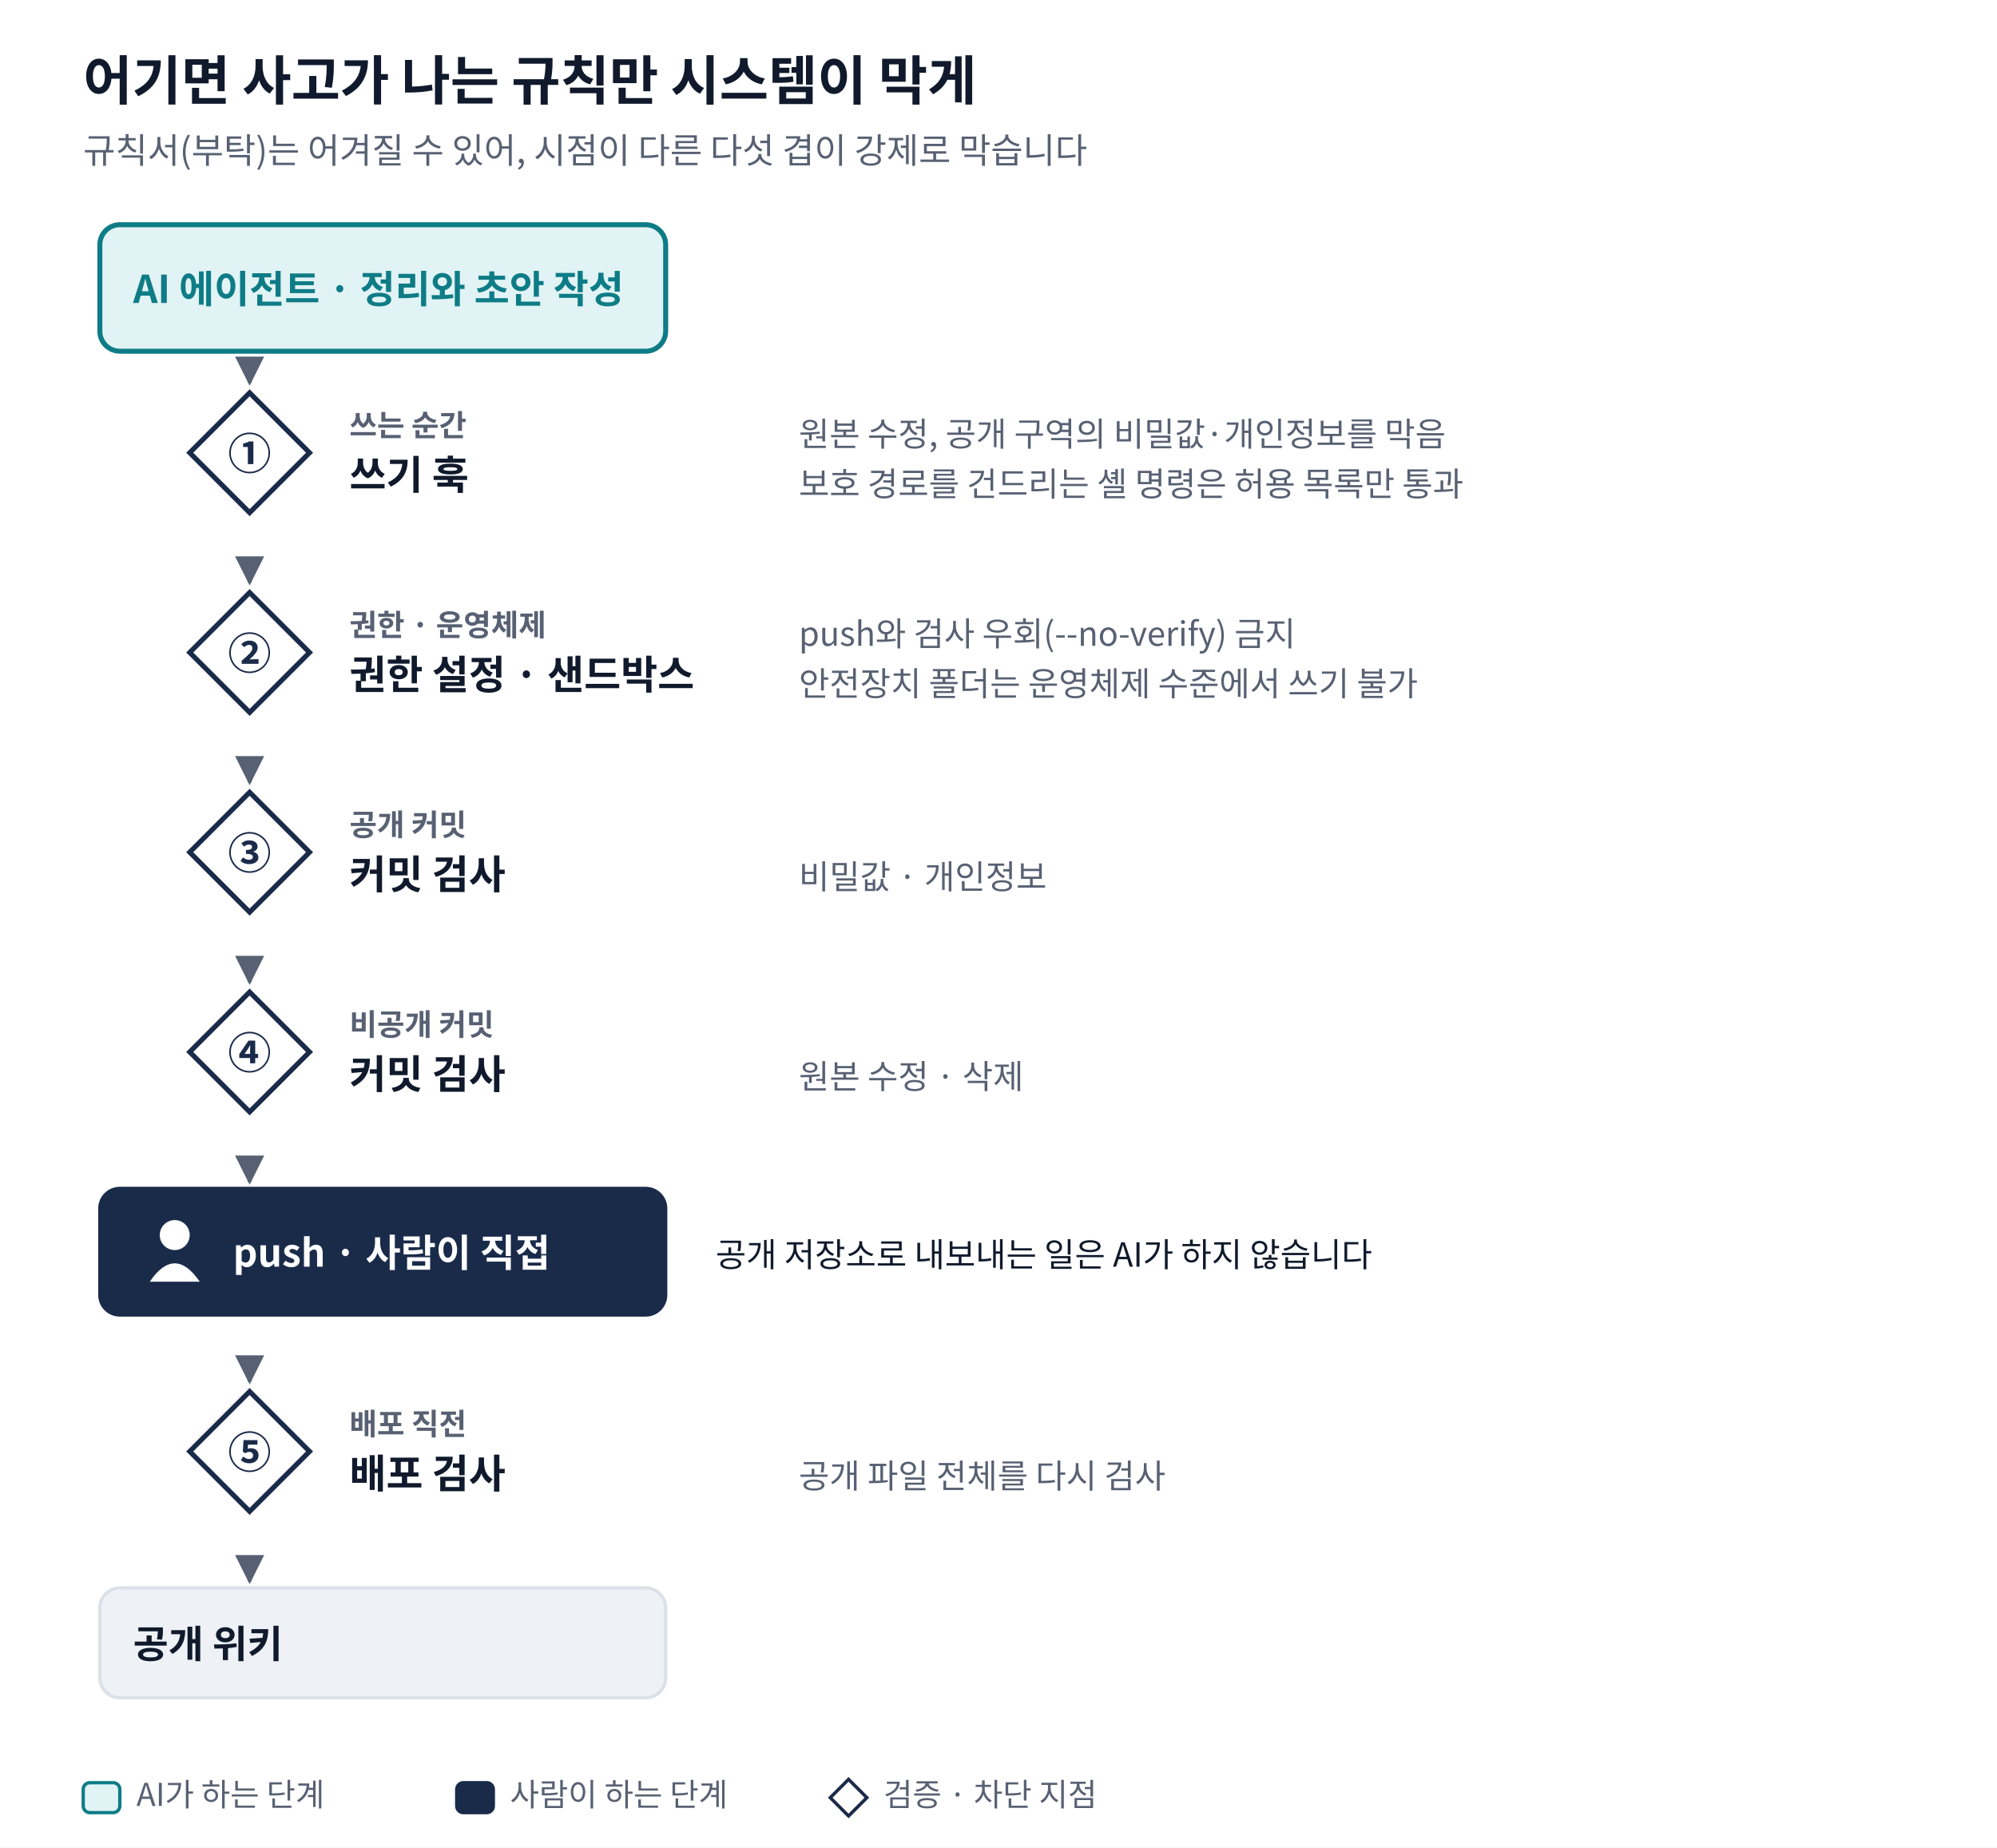
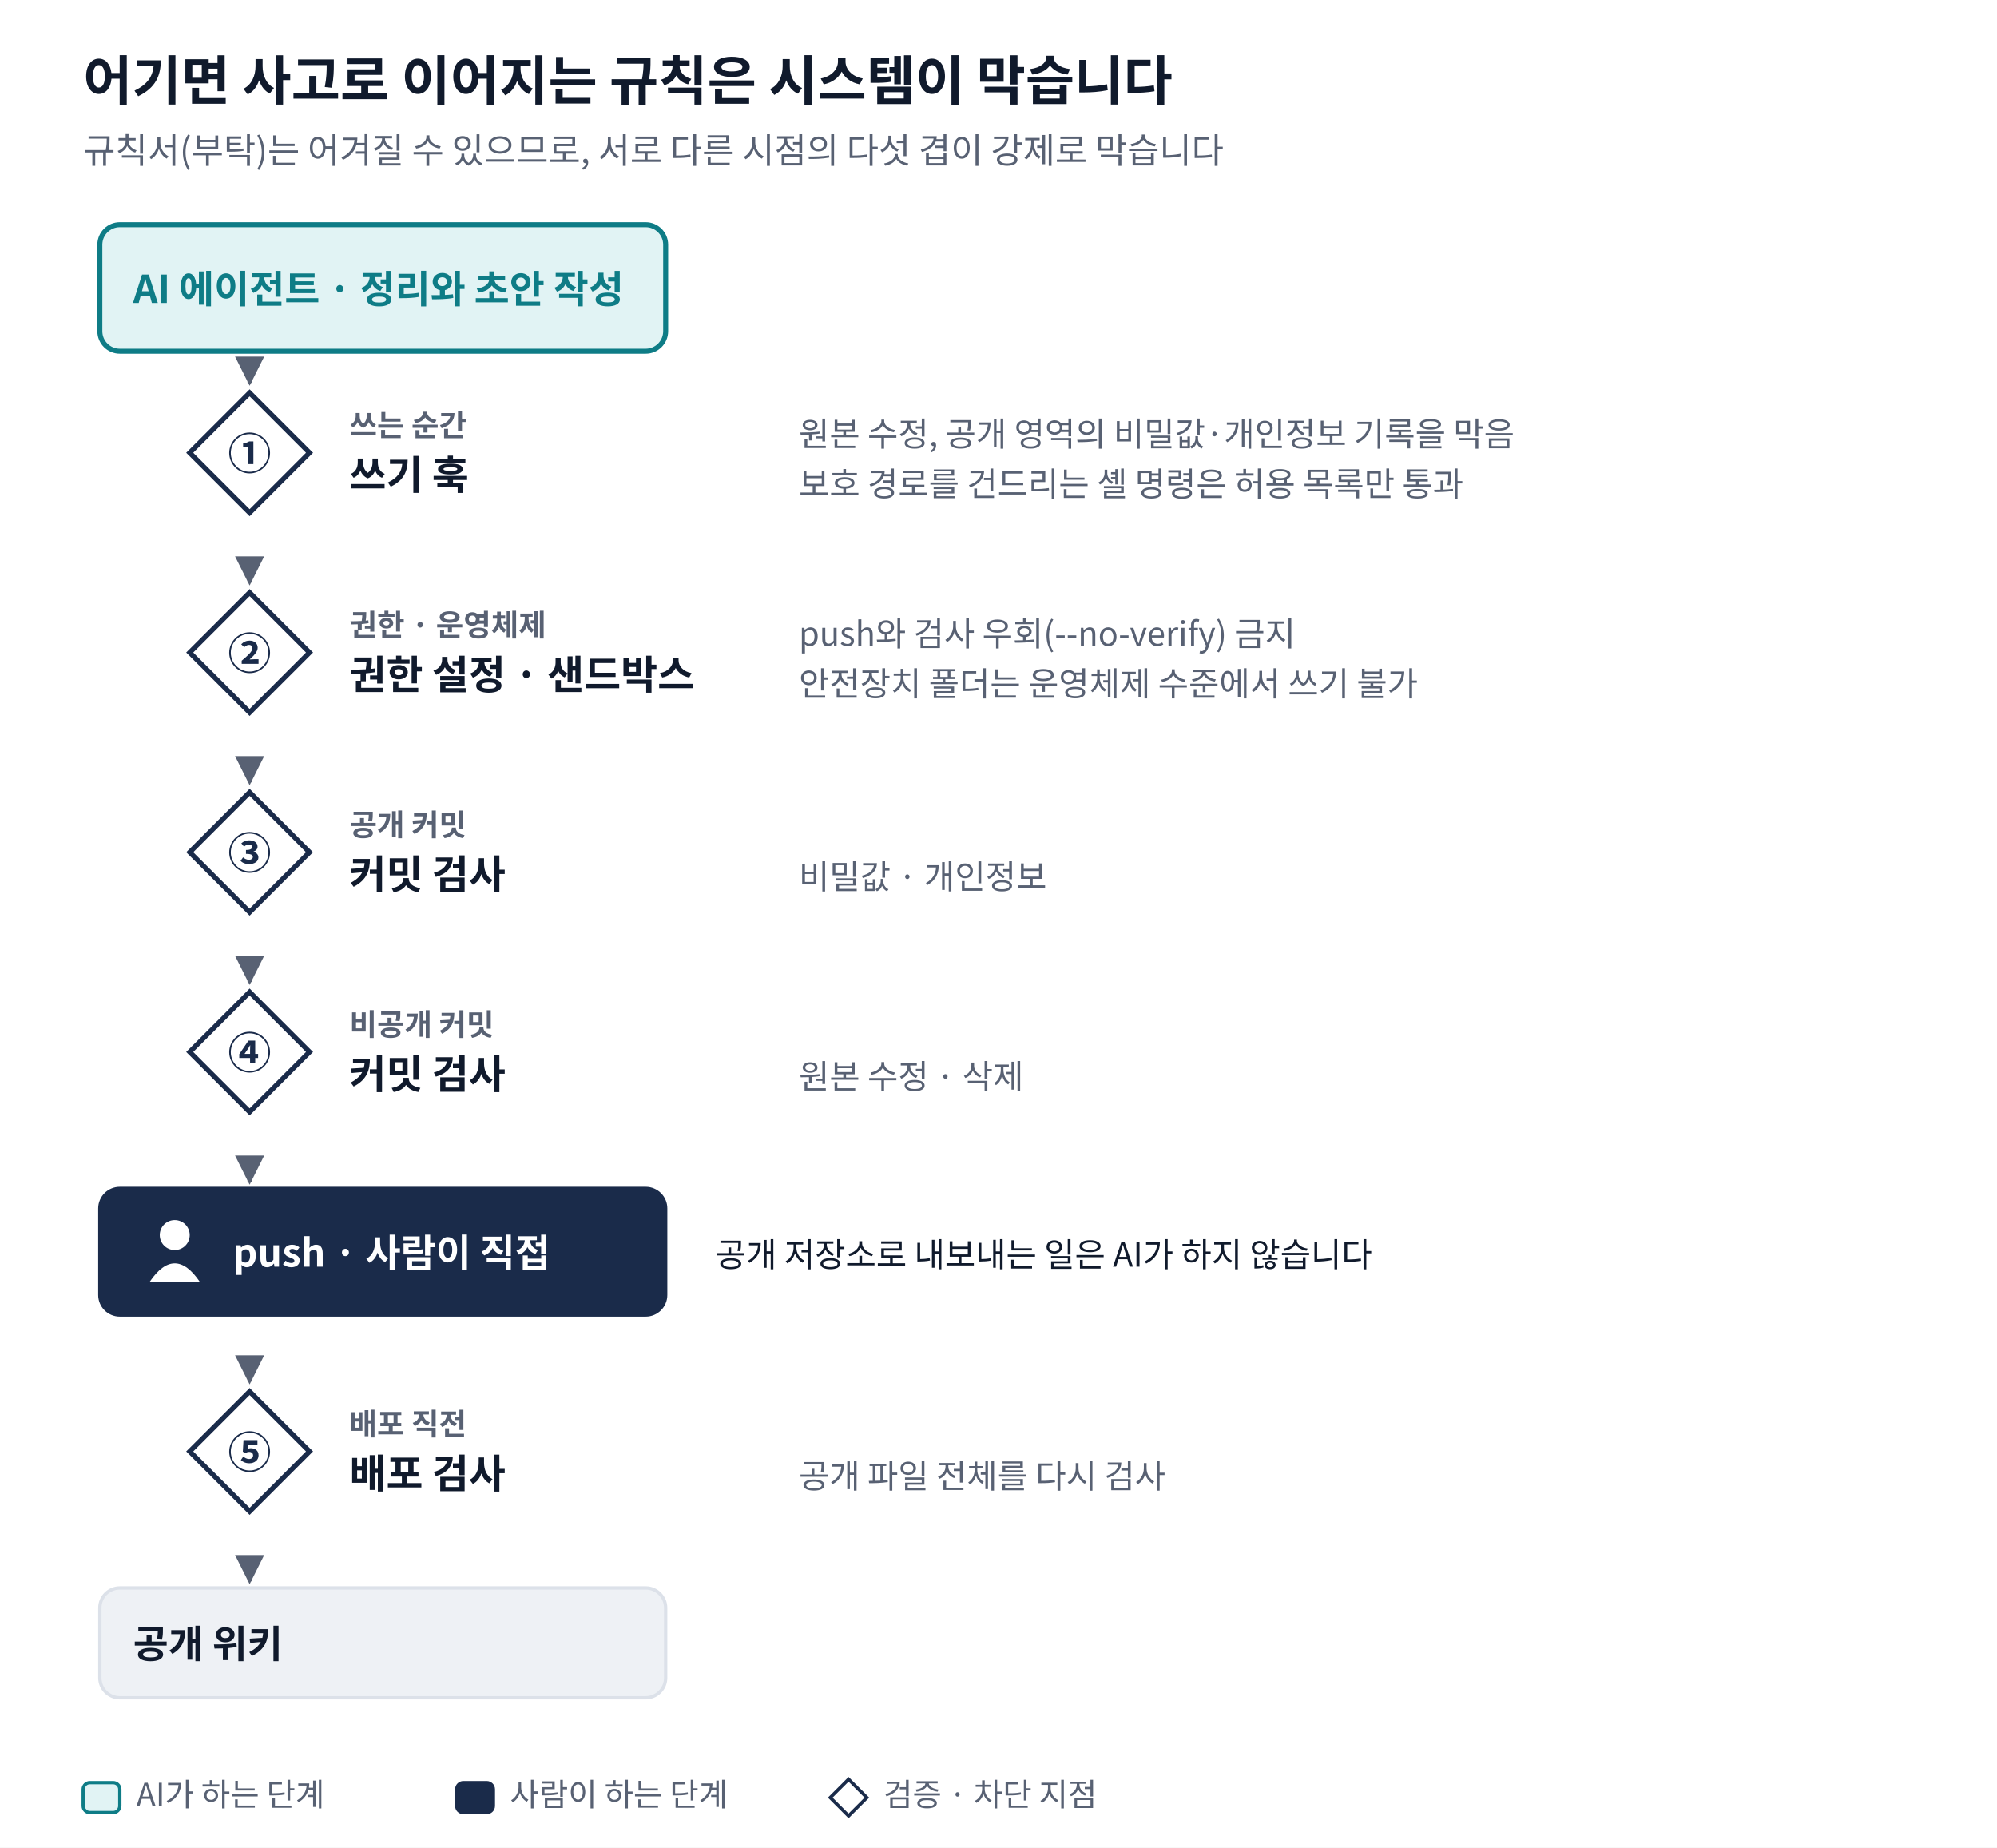
<svg xmlns="http://www.w3.org/2000/svg" viewBox="0 0 1200 1110" width="1200" height="1110" role="img" aria-label="차단 장치 5겹">
  <defs>
    <marker id="ah" viewBox="0 0 10 10" refX="9" refY="5" markerWidth="7" markerHeight="7" orient="auto-start-reverse">
      <path d="M0,0 L10,5 L0,10 z" fill="#586173" />
    </marker>
    <marker id="aht" viewBox="0 0 10 10" refX="9" refY="5" markerWidth="7" markerHeight="7" orient="auto-start-reverse">
      <path d="M0,0 L10,5 L0,10 z" fill="#0E7C86" />
    </marker>
    <pattern id="hatch" width="8" height="8" patternUnits="userSpaceOnUse" patternTransform="rotate(45)">
      <rect width="8" height="8" fill="#F1F3F6" />
      <line x1="0" y1="0" x2="0" y2="8" stroke="#C3CAD6" stroke-width="3" />
    </pattern>
  </defs>
  <rect width="1200" height="1110" fill="#FFFFFF" />
-   <text x="50" y="60" font-family="Pretendard, 'Apple SD Gothic Neo', 'Malgun Gothic', 'Noto Sans KR', 'Noto Sans CJK KR', sans-serif" font-size="32" font-weight="700" fill="#101A2C" text-anchor="start">어기면 사고가 나는 규칙만 시스템이 막게</text>
-   <text x="50" y="98" font-family="Pretendard, 'Apple SD Gothic Neo', 'Malgun Gothic', 'Noto Sans KR', 'Noto Sans CJK KR', sans-serif" font-size="21" font-weight="400" fill="#586173" text-anchor="start">규칙서(부탁)는 어겨질 수 있어, 시점이 다른 다섯 겹이 강제로 막습니다</text>
+   <text x="50" y="60" font-family="Pretendard, 'Apple SD Gothic Neo', 'Malgun Gothic', 'Noto Sans KR', 'Noto Sans CJK KR', sans-serif" font-size="32" font-weight="700" fill="#101A2C" text-anchor="start">어기면 사고로 이어지는 규칙은 시스템이 막습니다</text>
+   <text x="50" y="98" font-family="Pretendard, 'Apple SD Gothic Neo', 'Malgun Gothic', 'Noto Sans KR', 'Noto Sans CJK KR', sans-serif" font-size="21" font-weight="400" fill="#586173" text-anchor="start">규칙서(부탁)는 어겨질 수 있으므로, 서로 다른 시점의 다섯 겹이 강제로 막습니다</text>
  <rect x="60" y="135" width="340" height="76" rx="12" fill="#E1F3F4" stroke="#0E7C86" stroke-width="3" opacity="1" />
  <text x="80" y="182" font-family="Pretendard, 'Apple SD Gothic Neo', 'Malgun Gothic', 'Noto Sans KR', 'Noto Sans CJK KR', sans-serif" font-size="23" font-weight="700" fill="#0E7C86" text-anchor="start">AI 에이전트 · 정리와 초안 작성</text>
  <line x1="150" y1="216" x2="150" y2="230" stroke="#586173" stroke-width="2.5" marker-end="url(#ah)" />
  <polygon points="150,236 186,272 150,308 114,272" fill="#FFFFFF" stroke="#1A2B4A" stroke-width="3" />
  <text x="150" y="282" font-family="Pretendard, 'Apple SD Gothic Neo', 'Malgun Gothic', 'Noto Sans KR', 'Noto Sans CJK KR', sans-serif" font-size="26" font-weight="700" fill="#1A2B4A" text-anchor="middle">①</text>
  <text x="210" y="262" font-family="Pretendard, 'Apple SD Gothic Neo', 'Malgun Gothic', 'Noto Sans KR', 'Noto Sans CJK KR', sans-serif" font-size="18" font-weight="600" fill="#586173" text-anchor="start">쓰는 순간</text>
  <text x="210" y="294" font-family="Pretendard, 'Apple SD Gothic Neo', 'Malgun Gothic', 'Noto Sans KR', 'Noto Sans CJK KR', sans-serif" font-size="24" font-weight="700" fill="#101A2C" text-anchor="start">쓰기 훅</text>
-   <text x="480" y="268" font-family="Pretendard, 'Apple SD Gothic Neo', 'Malgun Gothic', 'Noto Sans KR', 'Noto Sans CJK KR', sans-serif" font-size="20" font-weight="400" fill="#586173" text-anchor="start">원본 수정, 공개 구역의 비밀값·개인정보를 막음</text>
+   <text x="480" y="268" font-family="Pretendard, 'Apple SD Gothic Neo', 'Malgun Gothic', 'Noto Sans KR', 'Noto Sans CJK KR', sans-serif" font-size="20" font-weight="400" fill="#586173" text-anchor="start">원본 수정, 공개 영역의 비밀값·개인정보 기록을 막음</text>
  <text x="480" y="298" font-family="Pretendard, 'Apple SD Gothic Neo', 'Malgun Gothic', 'Noto Sans KR', 'Noto Sans CJK KR', sans-serif" font-size="20" font-weight="400" fill="#586173" text-anchor="start">보호 경로를 건드리는 셸 명령은 허용 목록만 통과</text>
  <line x1="150" y1="336" x2="150" y2="350" stroke="#586173" stroke-width="2.5" marker-end="url(#ah)" />
  <polygon points="150,356 186,392 150,428 114,392" fill="#FFFFFF" stroke="#1A2B4A" stroke-width="3" />
  <text x="150" y="402" font-family="Pretendard, 'Apple SD Gothic Neo', 'Malgun Gothic', 'Noto Sans KR', 'Noto Sans CJK KR', sans-serif" font-size="26" font-weight="700" fill="#1A2B4A" text-anchor="middle">②</text>
  <text x="210" y="382" font-family="Pretendard, 'Apple SD Gothic Neo', 'Malgun Gothic', 'Noto Sans KR', 'Noto Sans CJK KR', sans-serif" font-size="18" font-weight="600" fill="#586173" text-anchor="start">권한 · 운영체제</text>
  <text x="210" y="414" font-family="Pretendard, 'Apple SD Gothic Neo', 'Malgun Gothic', 'Noto Sans KR', 'Noto Sans CJK KR', sans-serif" font-size="24" font-weight="700" fill="#101A2C" text-anchor="start">권한 설정 · 샌드박스</text>
  <text x="480" y="388" font-family="Pretendard, 'Apple SD Gothic Neo', 'Malgun Gothic', 'Noto Sans KR', 'Noto Sans CJK KR', sans-serif" font-size="20" font-weight="400" fill="#586173" text-anchor="start">push와 검사 우회(--no-verify) 금지</text>
  <text x="480" y="418" font-family="Pretendard, 'Apple SD Gothic Neo', 'Malgun Gothic', 'Noto Sans KR', 'Noto Sans CJK KR', sans-serif" font-size="20" font-weight="400" fill="#586173" text-anchor="start">안전장치 폴더는 운영체제 수준에서 쓰기 불가</text>
  <line x1="150" y1="456" x2="150" y2="470" stroke="#586173" stroke-width="2.5" marker-end="url(#ah)" />
  <polygon points="150,476 186,512 150,548 114,512" fill="#FFFFFF" stroke="#1A2B4A" stroke-width="3" />
  <text x="150" y="522" font-family="Pretendard, 'Apple SD Gothic Neo', 'Malgun Gothic', 'Noto Sans KR', 'Noto Sans CJK KR', sans-serif" font-size="26" font-weight="700" fill="#1A2B4A" text-anchor="middle">③</text>
  <text x="210" y="502" font-family="Pretendard, 'Apple SD Gothic Neo', 'Malgun Gothic', 'Noto Sans KR', 'Noto Sans CJK KR', sans-serif" font-size="18" font-weight="600" fill="#586173" text-anchor="start">공개 커밋</text>
  <text x="210" y="534" font-family="Pretendard, 'Apple SD Gothic Neo', 'Malgun Gothic', 'Noto Sans KR', 'Noto Sans CJK KR', sans-serif" font-size="24" font-weight="700" fill="#101A2C" text-anchor="start">커밋 검사</text>
  <text x="480" y="534" font-family="Pretendard, 'Apple SD Gothic Neo', 'Malgun Gothic', 'Noto Sans KR', 'Noto Sans CJK KR', sans-serif" font-size="20" font-weight="400" fill="#586173" text-anchor="start">비밀값 · 개인정보</text>
  <line x1="150" y1="576" x2="150" y2="590" stroke="#586173" stroke-width="2.5" marker-end="url(#ah)" />
  <polygon points="150,596 186,632 150,668 114,632" fill="#FFFFFF" stroke="#1A2B4A" stroke-width="3" />
  <text x="150" y="642" font-family="Pretendard, 'Apple SD Gothic Neo', 'Malgun Gothic', 'Noto Sans KR', 'Noto Sans CJK KR', sans-serif" font-size="26" font-weight="700" fill="#1A2B4A" text-anchor="middle">④</text>
  <text x="210" y="622" font-family="Pretendard, 'Apple SD Gothic Neo', 'Malgun Gothic', 'Noto Sans KR', 'Noto Sans CJK KR', sans-serif" font-size="18" font-weight="600" fill="#586173" text-anchor="start">비공개 커밋</text>
  <text x="210" y="654" font-family="Pretendard, 'Apple SD Gothic Neo', 'Malgun Gothic', 'Noto Sans KR', 'Noto Sans CJK KR', sans-serif" font-size="24" font-weight="700" fill="#101A2C" text-anchor="start">커밋 검사</text>
  <text x="480" y="654" font-family="Pretendard, 'Apple SD Gothic Neo', 'Malgun Gothic', 'Noto Sans KR', 'Noto Sans CJK KR', sans-serif" font-size="20" font-weight="400" fill="#586173" text-anchor="start">원본 수정 · 삭제</text>
  <line x1="150" y1="696" x2="150" y2="710" stroke="#586173" stroke-width="2.5" marker-end="url(#ah)" />
  <rect x="60" y="714" width="340" height="76" rx="12" fill="#1A2B4A" stroke="#1A2B4A" stroke-width="2" opacity="1" />
  <circle cx="105" cy="742.0" r="9.0" fill="#FFFFFF" stroke="none" stroke-width="0" />
  <path d="M90.0,770.0 Q105,748.0 120.0,770.0 Z" fill="#FFFFFF" />
  <text x="140" y="761" font-family="Pretendard, 'Apple SD Gothic Neo', 'Malgun Gothic', 'Noto Sans KR', 'Noto Sans CJK KR', sans-serif" font-size="23" font-weight="700" fill="#FFFFFF" text-anchor="start">push · 사람이 직접</text>
  <text x="430" y="761" font-family="Pretendard, 'Apple SD Gothic Neo', 'Malgun Gothic', 'Noto Sans KR', 'Noto Sans CJK KR', sans-serif" font-size="20" font-weight="500" fill="#101A2C" text-anchor="start">공개 저장소로 내보내는 일은 AI가 하지 않습니다</text>
  <line x1="150" y1="816" x2="150" y2="830" stroke="#586173" stroke-width="2.5" marker-end="url(#ah)" />
  <polygon points="150,836 186,872 150,908 114,872" fill="#FFFFFF" stroke="#1A2B4A" stroke-width="3" />
  <text x="150" y="882" font-family="Pretendard, 'Apple SD Gothic Neo', 'Malgun Gothic', 'Noto Sans KR', 'Noto Sans CJK KR', sans-serif" font-size="26" font-weight="700" fill="#1A2B4A" text-anchor="middle">⑤</text>
  <text x="210" y="862" font-family="Pretendard, 'Apple SD Gothic Neo', 'Malgun Gothic', 'Noto Sans KR', 'Noto Sans CJK KR', sans-serif" font-size="18" font-weight="600" fill="#586173" text-anchor="start">배포 직전</text>
  <text x="210" y="894" font-family="Pretendard, 'Apple SD Gothic Neo', 'Malgun Gothic', 'Noto Sans KR', 'Noto Sans CJK KR', sans-serif" font-size="24" font-weight="700" fill="#101A2C" text-anchor="start">배포 검사</text>
  <text x="480" y="894" font-family="Pretendard, 'Apple SD Gothic Neo', 'Malgun Gothic', 'Noto Sans KR', 'Noto Sans CJK KR', sans-serif" font-size="20" font-weight="400" fill="#586173" text-anchor="start">공개 파일 전체를 다시 검사</text>
  <line x1="150" y1="936" x2="150" y2="950" stroke="#586173" stroke-width="2.5" marker-end="url(#ah)" />
  <rect x="60" y="954" width="340" height="66" rx="12" fill="#EEF1F5" stroke="#DCE1E9" stroke-width="2" opacity="1" />
  <text x="80" y="996" font-family="Pretendard, 'Apple SD Gothic Neo', 'Malgun Gothic', 'Noto Sans KR', 'Noto Sans CJK KR', sans-serif" font-size="23" font-weight="700" fill="#101A2C" text-anchor="start">공개 위키</text>
  <rect x="50" y="1071" width="22" height="18" rx="4" fill="#E1F3F4" stroke="#0E7C86" stroke-width="2" opacity="1" />
  <text x="82" y="1085" font-family="Pretendard, 'Apple SD Gothic Neo', 'Malgun Gothic', 'Noto Sans KR', 'Noto Sans CJK KR', sans-serif" font-size="19" font-weight="400" fill="#586173" text-anchor="start">AI가 하는 단계</text>
  <rect x="274.45" y="1071" width="22" height="18" rx="4" fill="#1A2B4A" stroke="#1A2B4A" stroke-width="2" opacity="1" />
  <text x="306.45" y="1085" font-family="Pretendard, 'Apple SD Gothic Neo', 'Malgun Gothic', 'Noto Sans KR', 'Noto Sans CJK KR', sans-serif" font-size="19" font-weight="400" fill="#586173" text-anchor="start">사람이 하는 단계</text>
  <polygon points="509.9,1069 520.9,1080 509.9,1091 498.9,1080" fill="#FFFFFF" stroke="#1A2B4A" stroke-width="2" />
  <text x="530.9" y="1085" font-family="Pretendard, 'Apple SD Gothic Neo', 'Malgun Gothic', 'Noto Sans KR', 'Noto Sans CJK KR', sans-serif" font-size="19" font-weight="400" fill="#586173" text-anchor="start">검증 · 차단 지점</text>
</svg>
